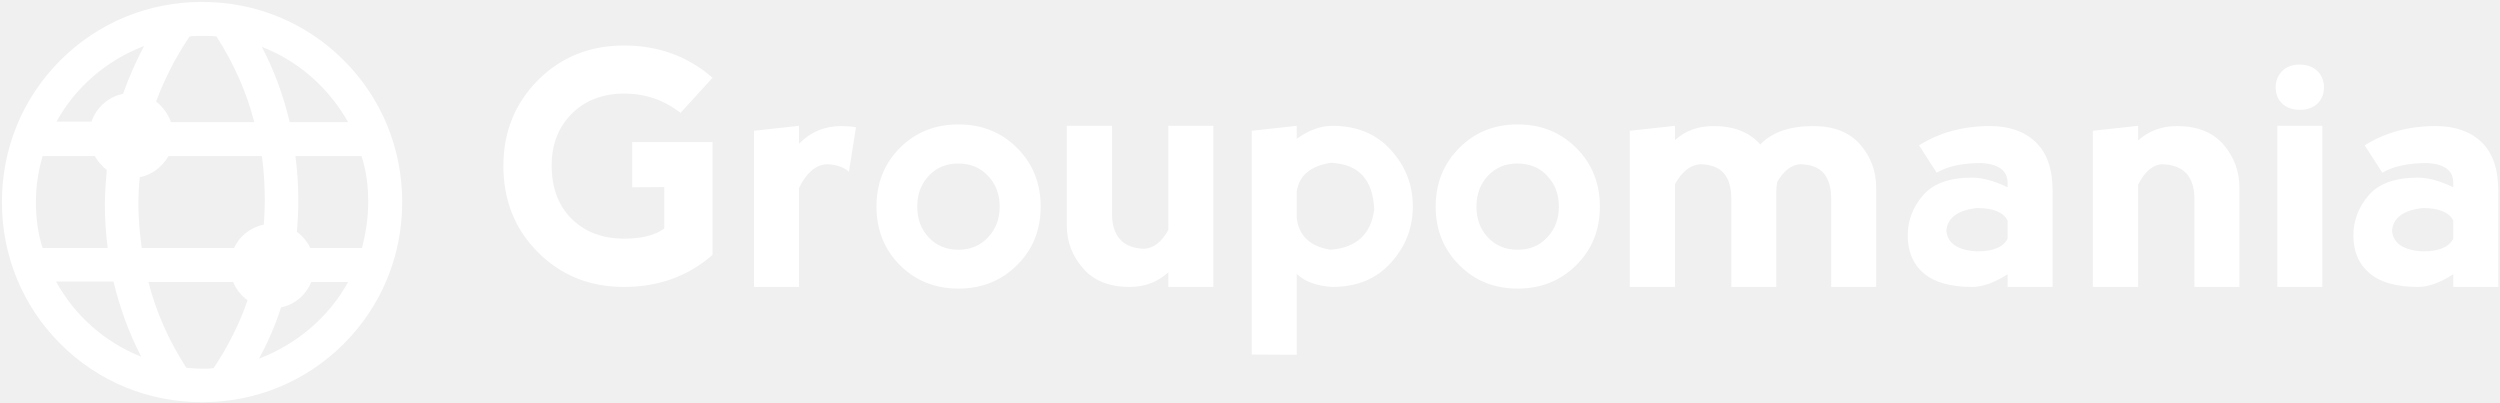
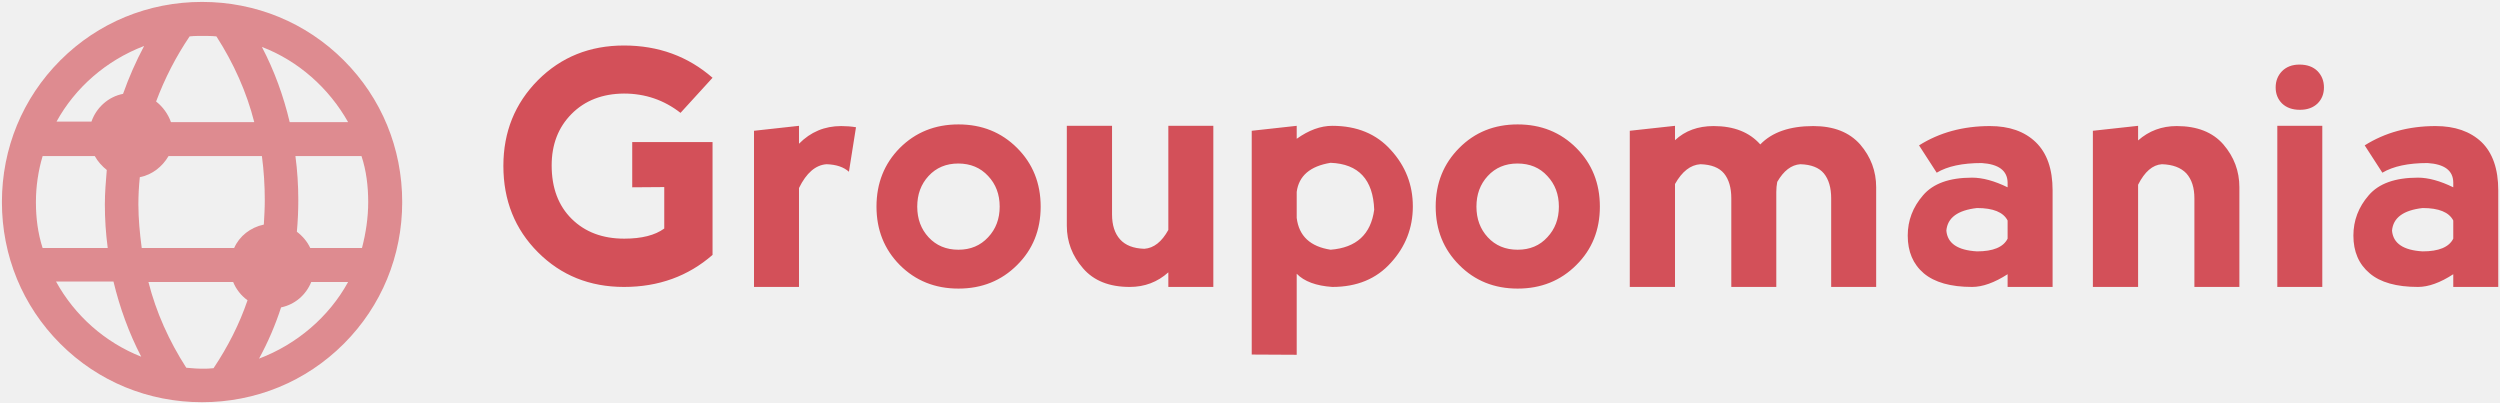
<svg xmlns="http://www.w3.org/2000/svg" data-v-5f19e91b="" width="485" height="78" viewBox="0 0 485 78">
-   <g data-v-5f19e91b="" id="b84507ba-a37d-0d6c-3fcb-8fc531264173" fill="white" transform="matrix(4.569688,0,0,4.569688,96.32992,-2.231069)">
+   <g data-v-5f19e91b="" id="b84507ba-a37d-0d6c-3fcb-8fc531264173" fill="#d35059" transform="matrix(4.569688,0,0,4.569688,96.32992,-2.231069)">
    <path d="M5.41 12.67L5.41 12.67Q3.23 12.67 1.76 11.20L1.76 11.20L1.76 11.20Q0.29 9.73 0.29 7.53L0.29 7.53L0.29 7.53Q0.29 5.37 1.76 3.89L1.76 3.89L1.76 3.89Q3.23 2.42 5.41 2.42L5.41 2.42L5.41 2.42Q7.60 2.42 9.17 3.79L9.17 3.79L7.81 5.28L7.81 5.28Q6.76 4.46 5.41 4.46L5.41 4.46L5.41 4.46Q4.03 4.47 3.18 5.33L3.18 5.33L3.18 5.33Q2.34 6.18 2.34 7.51L2.34 7.51L2.34 7.51Q2.34 8.94 3.19 9.78L3.19 9.78L3.19 9.78Q4.04 10.62 5.42 10.62L5.42 10.62L5.42 10.62Q6.53 10.62 7.12 10.19L7.12 10.19L7.12 8.43L5.76 8.44L5.76 6.52L9.17 6.52L9.17 11.31L9.17 11.31Q7.61 12.67 5.41 12.67L5.41 12.67ZM12.84 5.83L12.84 6.59L12.84 6.59Q13.58 5.84 14.63 5.84L14.63 5.84L14.63 5.84Q14.96 5.84 15.26 5.89L15.26 5.89L14.96 7.78L14.96 7.78Q14.63 7.48 14.01 7.46L14.01 7.46L14.01 7.46Q13.31 7.51 12.84 8.47L12.84 8.47L12.84 12.67L10.93 12.67L10.93 6.04L12.84 5.83ZM19.61 12.74L19.61 12.74Q18.12 12.74 17.12 11.74L17.12 11.74L17.12 11.74Q16.13 10.74 16.13 9.26L16.13 9.26L16.13 9.26Q16.13 7.77 17.12 6.77L17.12 6.77L17.12 6.77Q18.12 5.77 19.61 5.77L19.61 5.77L19.61 5.77Q21.10 5.77 22.10 6.77L22.10 6.77L22.10 6.77Q23.10 7.77 23.10 9.26L23.10 9.26L23.10 9.26Q23.10 10.75 22.10 11.74L22.10 11.74L22.10 11.74Q21.10 12.74 19.61 12.74L19.61 12.74ZM19.61 11.09L19.61 11.09L19.61 11.09Q20.38 11.09 20.87 10.56L20.87 10.56L20.87 10.56Q21.36 10.04 21.36 9.26L21.36 9.26L21.36 9.26Q21.36 8.48 20.87 7.96L20.87 7.96L20.87 7.96Q20.38 7.43 19.60 7.43L19.60 7.43L19.60 7.43Q18.83 7.43 18.34 7.96L18.34 7.96L18.34 7.96Q17.86 8.48 17.86 9.26L17.86 9.26L17.86 9.26Q17.86 10.04 18.34 10.56L18.34 10.56L18.34 10.56Q18.83 11.09 19.61 11.09ZM28.52 10.25L28.52 10.25L28.52 5.83L30.43 5.83L30.43 12.67L28.52 12.67L28.52 12.05L28.52 12.05Q27.83 12.67 26.88 12.67L26.88 12.67L26.88 12.67Q25.58 12.67 24.90 11.88L24.90 11.88L24.90 11.88Q24.21 11.09 24.21 10.07L24.21 10.07L24.21 5.83L26.13 5.83L26.13 9.59L26.13 9.59Q26.13 10.27 26.47 10.65L26.47 10.65L26.47 10.65Q26.81 11.03 27.50 11.05L27.50 11.05L27.50 11.05Q28.10 11.01 28.52 10.25ZM33.97 15.55L32.06 15.54L32.06 6.04L33.97 5.83L33.97 6.38L33.97 6.38Q34.74 5.83 35.48 5.83L35.48 5.83L35.48 5.83Q37.05 5.83 37.97 6.86L37.97 6.86L37.97 6.86Q38.90 7.88 38.90 9.25L38.90 9.25L38.90 9.25Q38.90 10.62 37.97 11.64L37.97 11.64L37.97 11.64Q37.05 12.67 35.48 12.67L35.48 12.67L35.48 12.67Q34.45 12.60 33.97 12.11L33.97 12.11L33.97 15.55ZM33.97 8.63L33.97 8.63L33.97 9.74L33.97 9.74Q34.11 10.89 35.41 11.09L35.41 11.09L35.41 11.09Q37.05 10.96 37.26 9.39L37.26 9.39L37.26 9.39Q37.19 7.47 35.41 7.40L35.41 7.40L35.41 7.40Q34.11 7.61 33.97 8.63ZM43.35 12.74L43.35 12.74Q41.86 12.74 40.87 11.74L40.87 11.74L40.87 11.74Q39.87 10.74 39.87 9.26L39.87 9.26L39.87 9.26Q39.87 7.77 40.87 6.77L40.87 6.77L40.87 6.77Q41.86 5.77 43.35 5.77L43.35 5.77L43.35 5.77Q44.84 5.77 45.84 6.77L45.84 6.77L45.84 6.77Q46.84 7.77 46.84 9.26L46.84 9.26L46.84 9.26Q46.84 10.75 45.84 11.74L45.84 11.74L45.84 11.74Q44.84 12.74 43.35 12.74L43.35 12.74ZM43.35 11.09L43.35 11.09L43.35 11.09Q44.13 11.09 44.61 10.56L44.61 10.56L44.61 10.56Q45.10 10.04 45.10 9.26L45.10 9.26L45.10 9.26Q45.10 8.48 44.61 7.96L44.61 7.96L44.61 7.96Q44.13 7.43 43.34 7.43L43.34 7.43L43.34 7.43Q42.57 7.43 42.08 7.96L42.08 7.96L42.08 7.96Q41.60 8.48 41.60 9.26L41.60 9.26L41.60 9.26Q41.60 10.04 42.08 10.56L42.08 10.56L42.08 10.56Q42.57 11.09 43.35 11.09ZM50.03 8.30L50.03 8.30L50.03 12.67L48.11 12.67L48.11 6.04L50.03 5.83L50.03 6.44L50.03 6.44Q50.67 5.84 51.67 5.84L51.67 5.84L51.67 5.84Q52.96 5.84 53.65 6.62L53.65 6.62L53.65 6.62Q54.40 5.84 55.90 5.84L55.90 5.84L55.90 5.84Q57.20 5.84 57.89 6.62L57.89 6.62L57.89 6.62Q58.57 7.41 58.57 8.44L58.57 8.44L58.57 12.67L56.66 12.67L56.66 8.91L56.66 8.91Q56.66 8.23 56.35 7.85L56.35 7.85L56.35 7.85Q56.04 7.48 55.35 7.46L55.35 7.46L55.35 7.46Q54.78 7.50 54.37 8.21L54.37 8.21L54.37 8.21Q54.33 8.42 54.33 8.64L54.33 8.64L54.33 12.67L52.42 12.67L52.42 8.91L52.42 8.91Q52.42 8.23 52.11 7.85L52.11 7.85L52.11 7.85Q51.80 7.48 51.11 7.46L51.11 7.46L51.11 7.46Q50.48 7.50 50.03 8.30ZM61.14 7.82L60.39 6.66L60.39 6.66Q61.69 5.84 63.40 5.84L63.40 5.84L63.40 5.84Q64.63 5.84 65.34 6.52L65.34 6.52L65.34 6.52Q66.06 7.21 66.06 8.57L66.06 8.57L66.06 12.67L64.15 12.67L64.15 12.13L64.15 12.13Q63.31 12.67 62.64 12.67L62.64 12.67L62.64 12.67Q61.28 12.67 60.59 12.09L60.59 12.09L60.59 12.09Q59.91 11.51 59.91 10.49L59.91 10.49L59.91 10.49Q59.91 9.53 60.56 8.78L60.56 8.78L60.56 8.78Q61.20 8.03 62.64 8.03L62.64 8.03L62.64 8.03Q63.31 8.03 64.15 8.44L64.15 8.44L64.15 8.23L64.15 8.23Q64.13 7.48 63.05 7.41L63.05 7.41L63.05 7.41Q61.82 7.41 61.14 7.82L61.14 7.82ZM64.15 10.62L64.15 10.62L64.15 9.85L64.15 9.85Q63.88 9.32 62.85 9.32L62.85 9.32L62.85 9.32Q61.62 9.46 61.55 10.28L61.55 10.28L61.55 10.28Q61.62 11.09 62.85 11.16L62.85 11.16L62.85 11.16Q63.88 11.16 64.15 10.62ZM69.69 8.33L69.69 8.33L69.69 12.67L67.77 12.67L67.77 6.04L69.69 5.83L69.69 6.45L69.69 6.45Q70.38 5.84 71.33 5.84L71.33 5.84L71.33 5.84Q72.63 5.84 73.31 6.62L73.31 6.62L73.31 6.62Q73.99 7.41 73.99 8.44L73.99 8.44L73.99 12.67L72.08 12.67L72.08 8.91L72.08 8.91Q72.08 8.23 71.74 7.85L71.74 7.85L71.74 7.85Q71.39 7.48 70.70 7.46L70.70 7.46L70.70 7.46Q70.11 7.50 69.69 8.33ZM77.51 12.67L75.60 12.67L75.60 5.83L77.51 5.83L77.51 12.67ZM75.53 4.20L75.53 4.20L75.53 4.20Q75.53 4.61 75.80 4.88L75.80 4.88L75.80 4.88Q76.08 5.15 76.56 5.15L76.56 5.15L76.56 5.15Q77.03 5.15 77.31 4.88L77.31 4.88L77.31 4.88Q77.58 4.61 77.58 4.20L77.58 4.20L77.58 4.20Q77.58 3.79 77.31 3.51L77.31 3.51L77.31 3.51Q77.03 3.23 76.54 3.23L76.54 3.23L76.54 3.23Q76.08 3.23 75.80 3.51L75.80 3.51L75.80 3.51Q75.53 3.79 75.53 4.20ZM80.06 7.82L79.31 6.66L79.31 6.66Q80.61 5.84 82.32 5.84L82.32 5.84L82.32 5.84Q83.55 5.84 84.27 6.52L84.27 6.52L84.27 6.52Q84.98 7.21 84.98 8.57L84.98 8.57L84.98 12.67L83.07 12.67L83.07 12.13L83.07 12.13Q82.24 12.67 81.57 12.67L81.57 12.67L81.57 12.67Q80.20 12.67 79.52 12.09L79.52 12.09L79.52 12.09Q78.83 11.51 78.83 10.49L78.83 10.49L78.83 10.49Q78.83 9.53 79.48 8.78L79.48 8.78L79.48 8.78Q80.12 8.03 81.57 8.03L81.57 8.03L81.57 8.03Q82.23 8.03 83.07 8.44L83.07 8.44L83.07 8.23L83.07 8.23Q83.06 7.48 81.98 7.41L81.98 7.41L81.98 7.41Q80.75 7.41 80.06 7.82L80.06 7.82ZM83.07 10.62L83.07 10.62L83.07 9.85L83.07 9.85Q82.80 9.32 81.77 9.32L81.77 9.32L81.77 9.32Q80.54 9.46 80.47 10.28L80.47 10.28L80.47 10.28Q80.54 11.09 81.77 11.16L81.77 11.16L81.77 11.16Q82.80 11.16 83.07 10.62Z" />
  </g>
-   <g data-v-5f19e91b="" id="eb8ee116-946f-66a4-a2bb-64183428be89" transform="matrix(0.9288891,0,0,0.9288891,183.1778,-199.5245)" stroke="none" fill="white">
+   <g data-v-5f19e91b="" id="eb8ee116-946f-66a4-a2bb-64183428be89" transform="matrix(0.9288891,0,0,0.9288891,183.1778,-199.5245)" stroke="none" fill="#d35059a2">
    <switch>
      <g>
        <path d="M-155 298.8c11.2 0 21.7-4.3 29.6-12.2 7.9-7.9 12.2-18.4 12.2-29.6 0-11.2-4.3-21.7-12.2-29.6-7.9-7.9-18.4-12.2-29.6-12.2s-21.7 4.3-29.6 12.2c-7.9 7.9-12.2 18.4-12.2 29.6 0 11.2 4.3 21.7 12.2 29.6 7.9 7.9 18.4 12.2 29.6 12.2zm2.4-7.1c-.8.1-1.6.1-2.4.1-1.1 0-2.2-.1-3.3-.2-3.6-5.6-6.3-11.6-7.9-17.9h17.7c.6 1.5 1.7 2.9 3 3.8-1.7 5-4.1 9.7-7.1 14.2zm9.5-2c1.9-3.5 3.4-7 4.6-10.7 2.9-.6 5.2-2.6 6.3-5.3h7.7c-4 7.3-10.7 13-18.6 16zm22.8-32.7c0 3.3-.5 6.5-1.3 9.6h-10.8c-.6-1.3-1.6-2.5-2.8-3.4.2-2.2.3-4.4.3-6.6 0-3.1-.2-6.2-.6-9.2h13.8c1 3 1.4 6.3 1.4 9.6zm-4.2-16.7h-12.2c-1.3-5.5-3.2-10.7-5.8-15.7 7.6 2.9 14 8.6 18 15.7zm-17.4 16.3c0 1.7-.1 3.4-.2 5.1-2.8.6-5.1 2.4-6.2 4.9h-19.3c-.4-3-.7-6.1-.7-9.1 0-1.9.1-3.8.3-5.7 2.6-.5 4.7-2.2 6-4.4h19.5c.4 3 .6 6.1.6 9.2zm-15.7-34.2c.9-.1 1.8-.1 2.6-.1 1 0 2 0 3 .1 3.6 5.6 6.3 11.6 7.9 17.9h-17.4c-.6-1.7-1.7-3.2-3.1-4.3 1.8-4.8 4.1-9.3 7-13.6zm-9.5 2c-1.7 3.2-3.2 6.6-4.4 10-3.1.6-5.6 2.9-6.6 5.8h-7.3c3.9-7.1 10.4-12.8 18.3-15.8zm-22.6 32.6c0-3.3.5-6.6 1.4-9.6h10.9c.6 1.1 1.5 2.1 2.5 2.9-.2 2.4-.4 4.8-.4 7.2 0 3.1.2 6.1.6 9.1h-13.6c-1-3.1-1.4-6.3-1.4-9.6zm16.2 16.6c1.3 5.4 3.2 10.7 5.8 15.7-7.6-3-13.9-8.6-17.8-15.7h12z" />
      </g>
    </switch>
  </g>
</svg>
